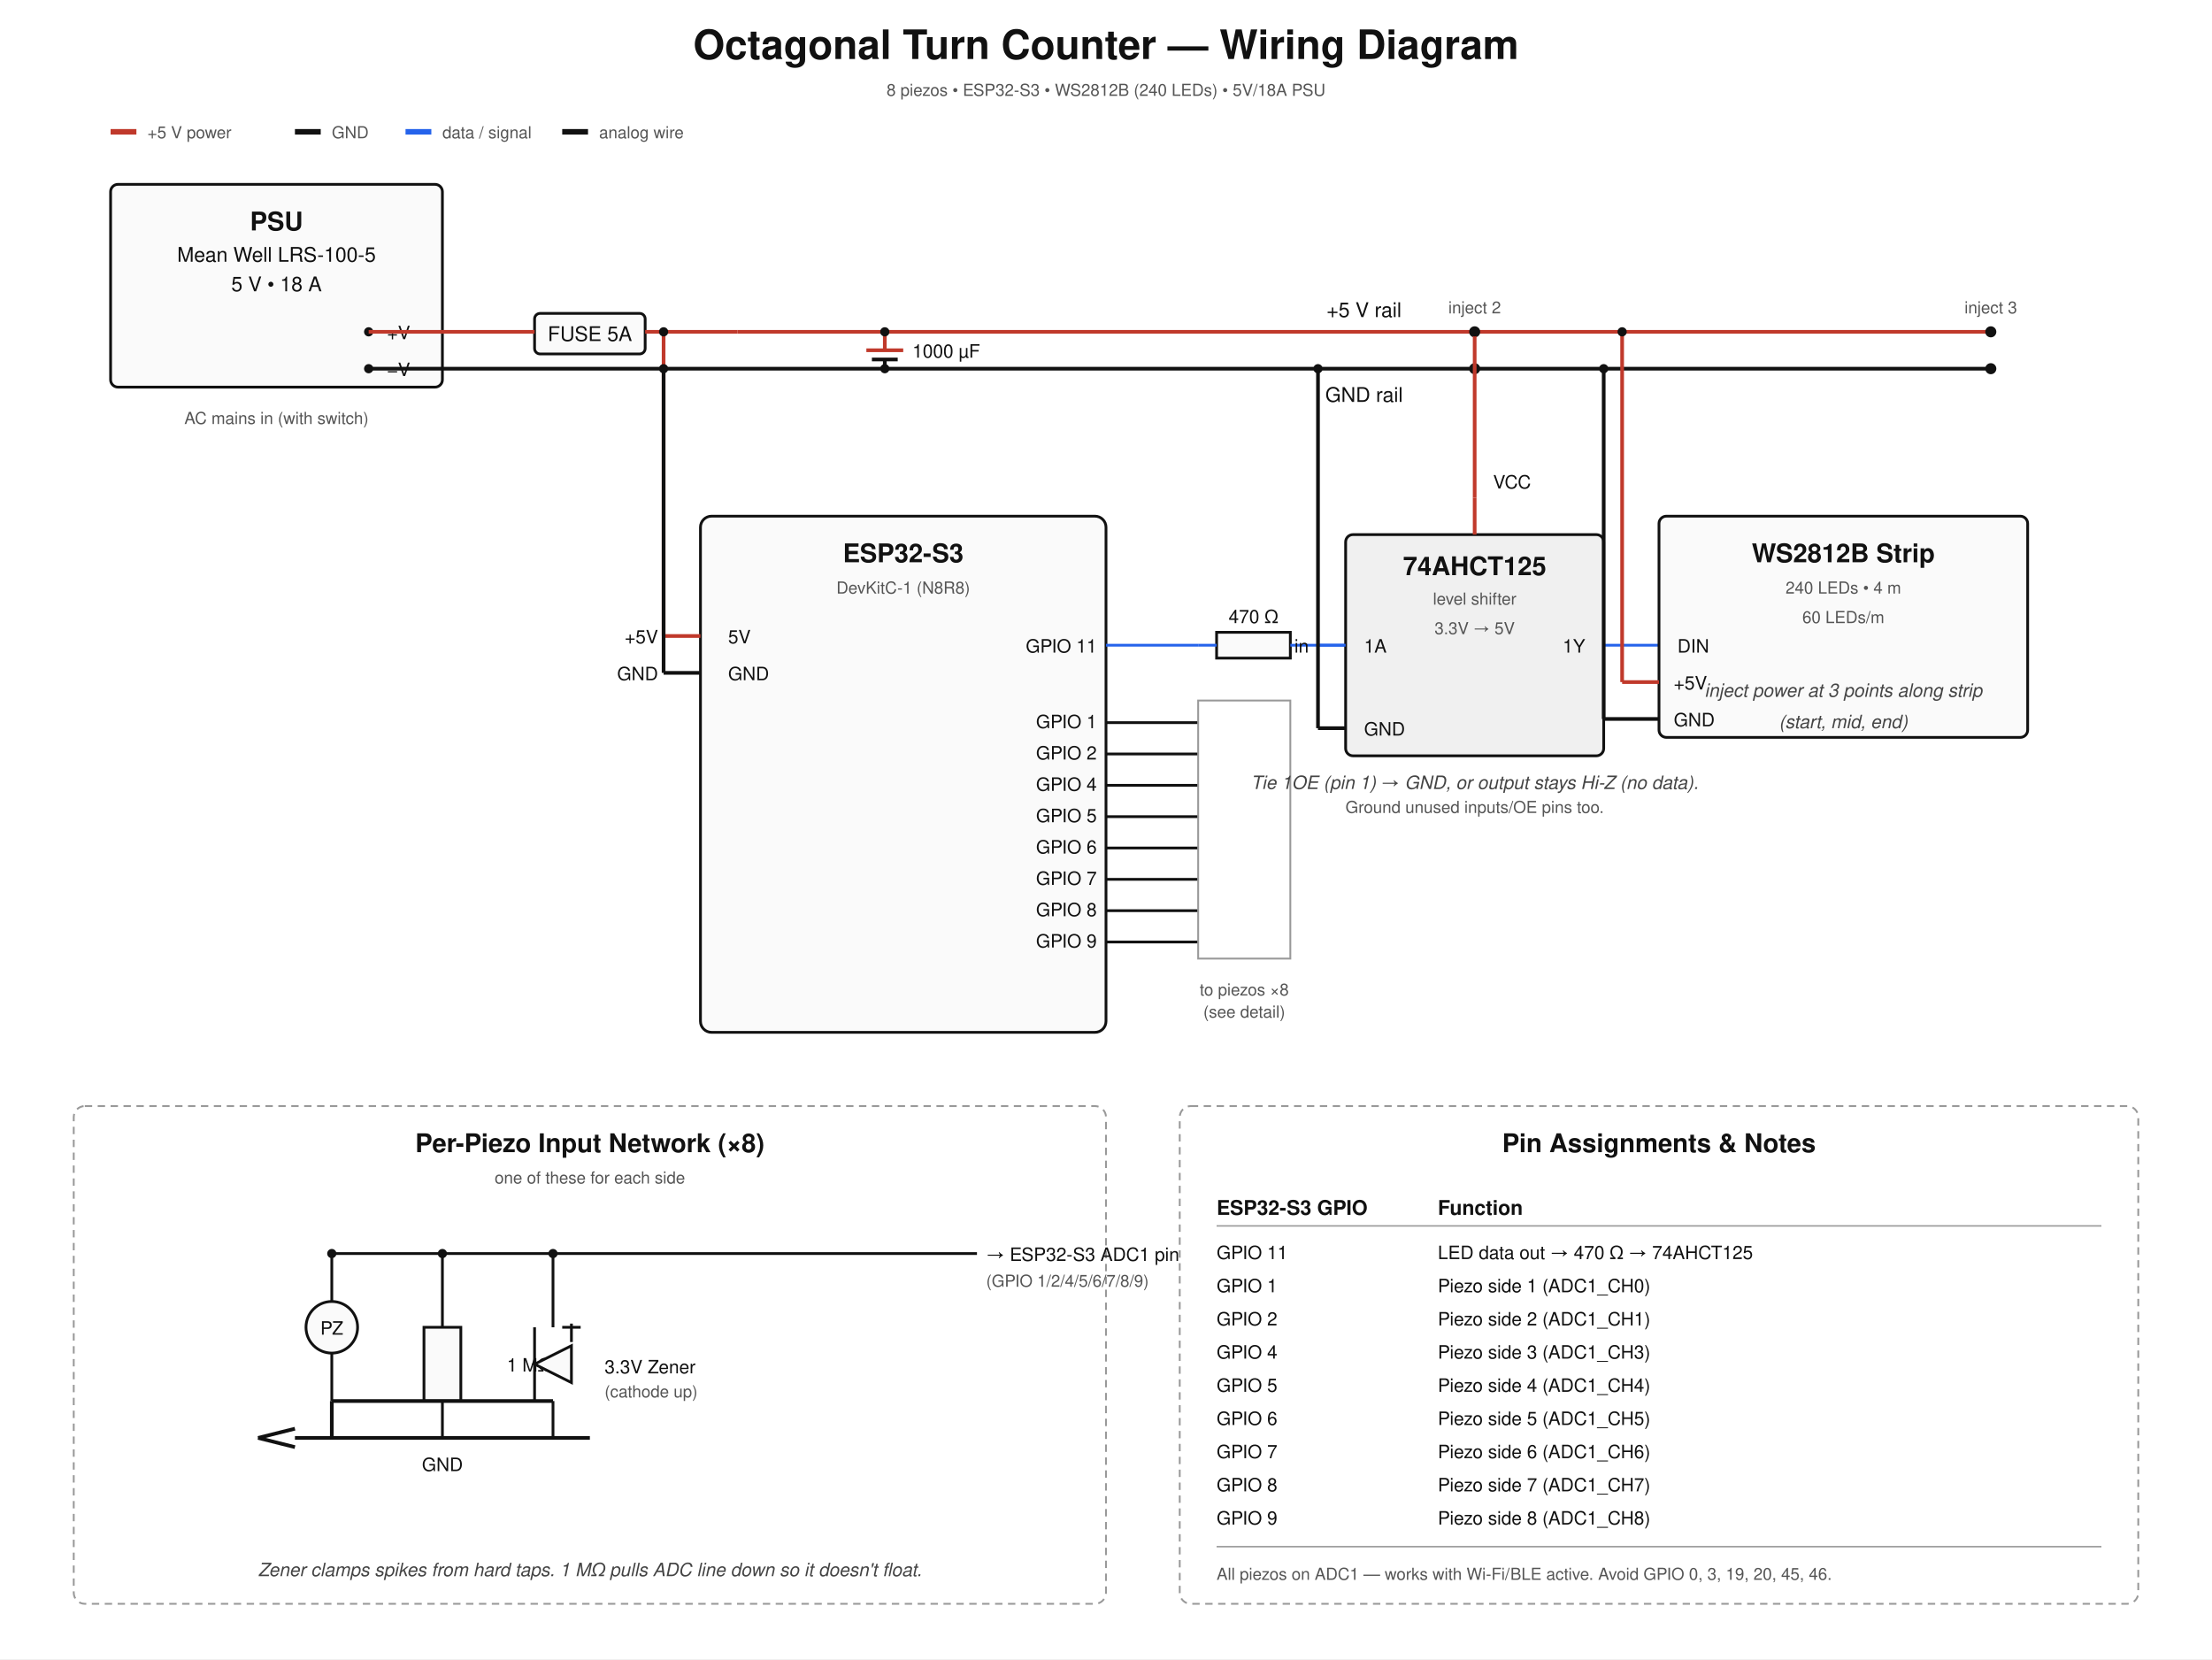
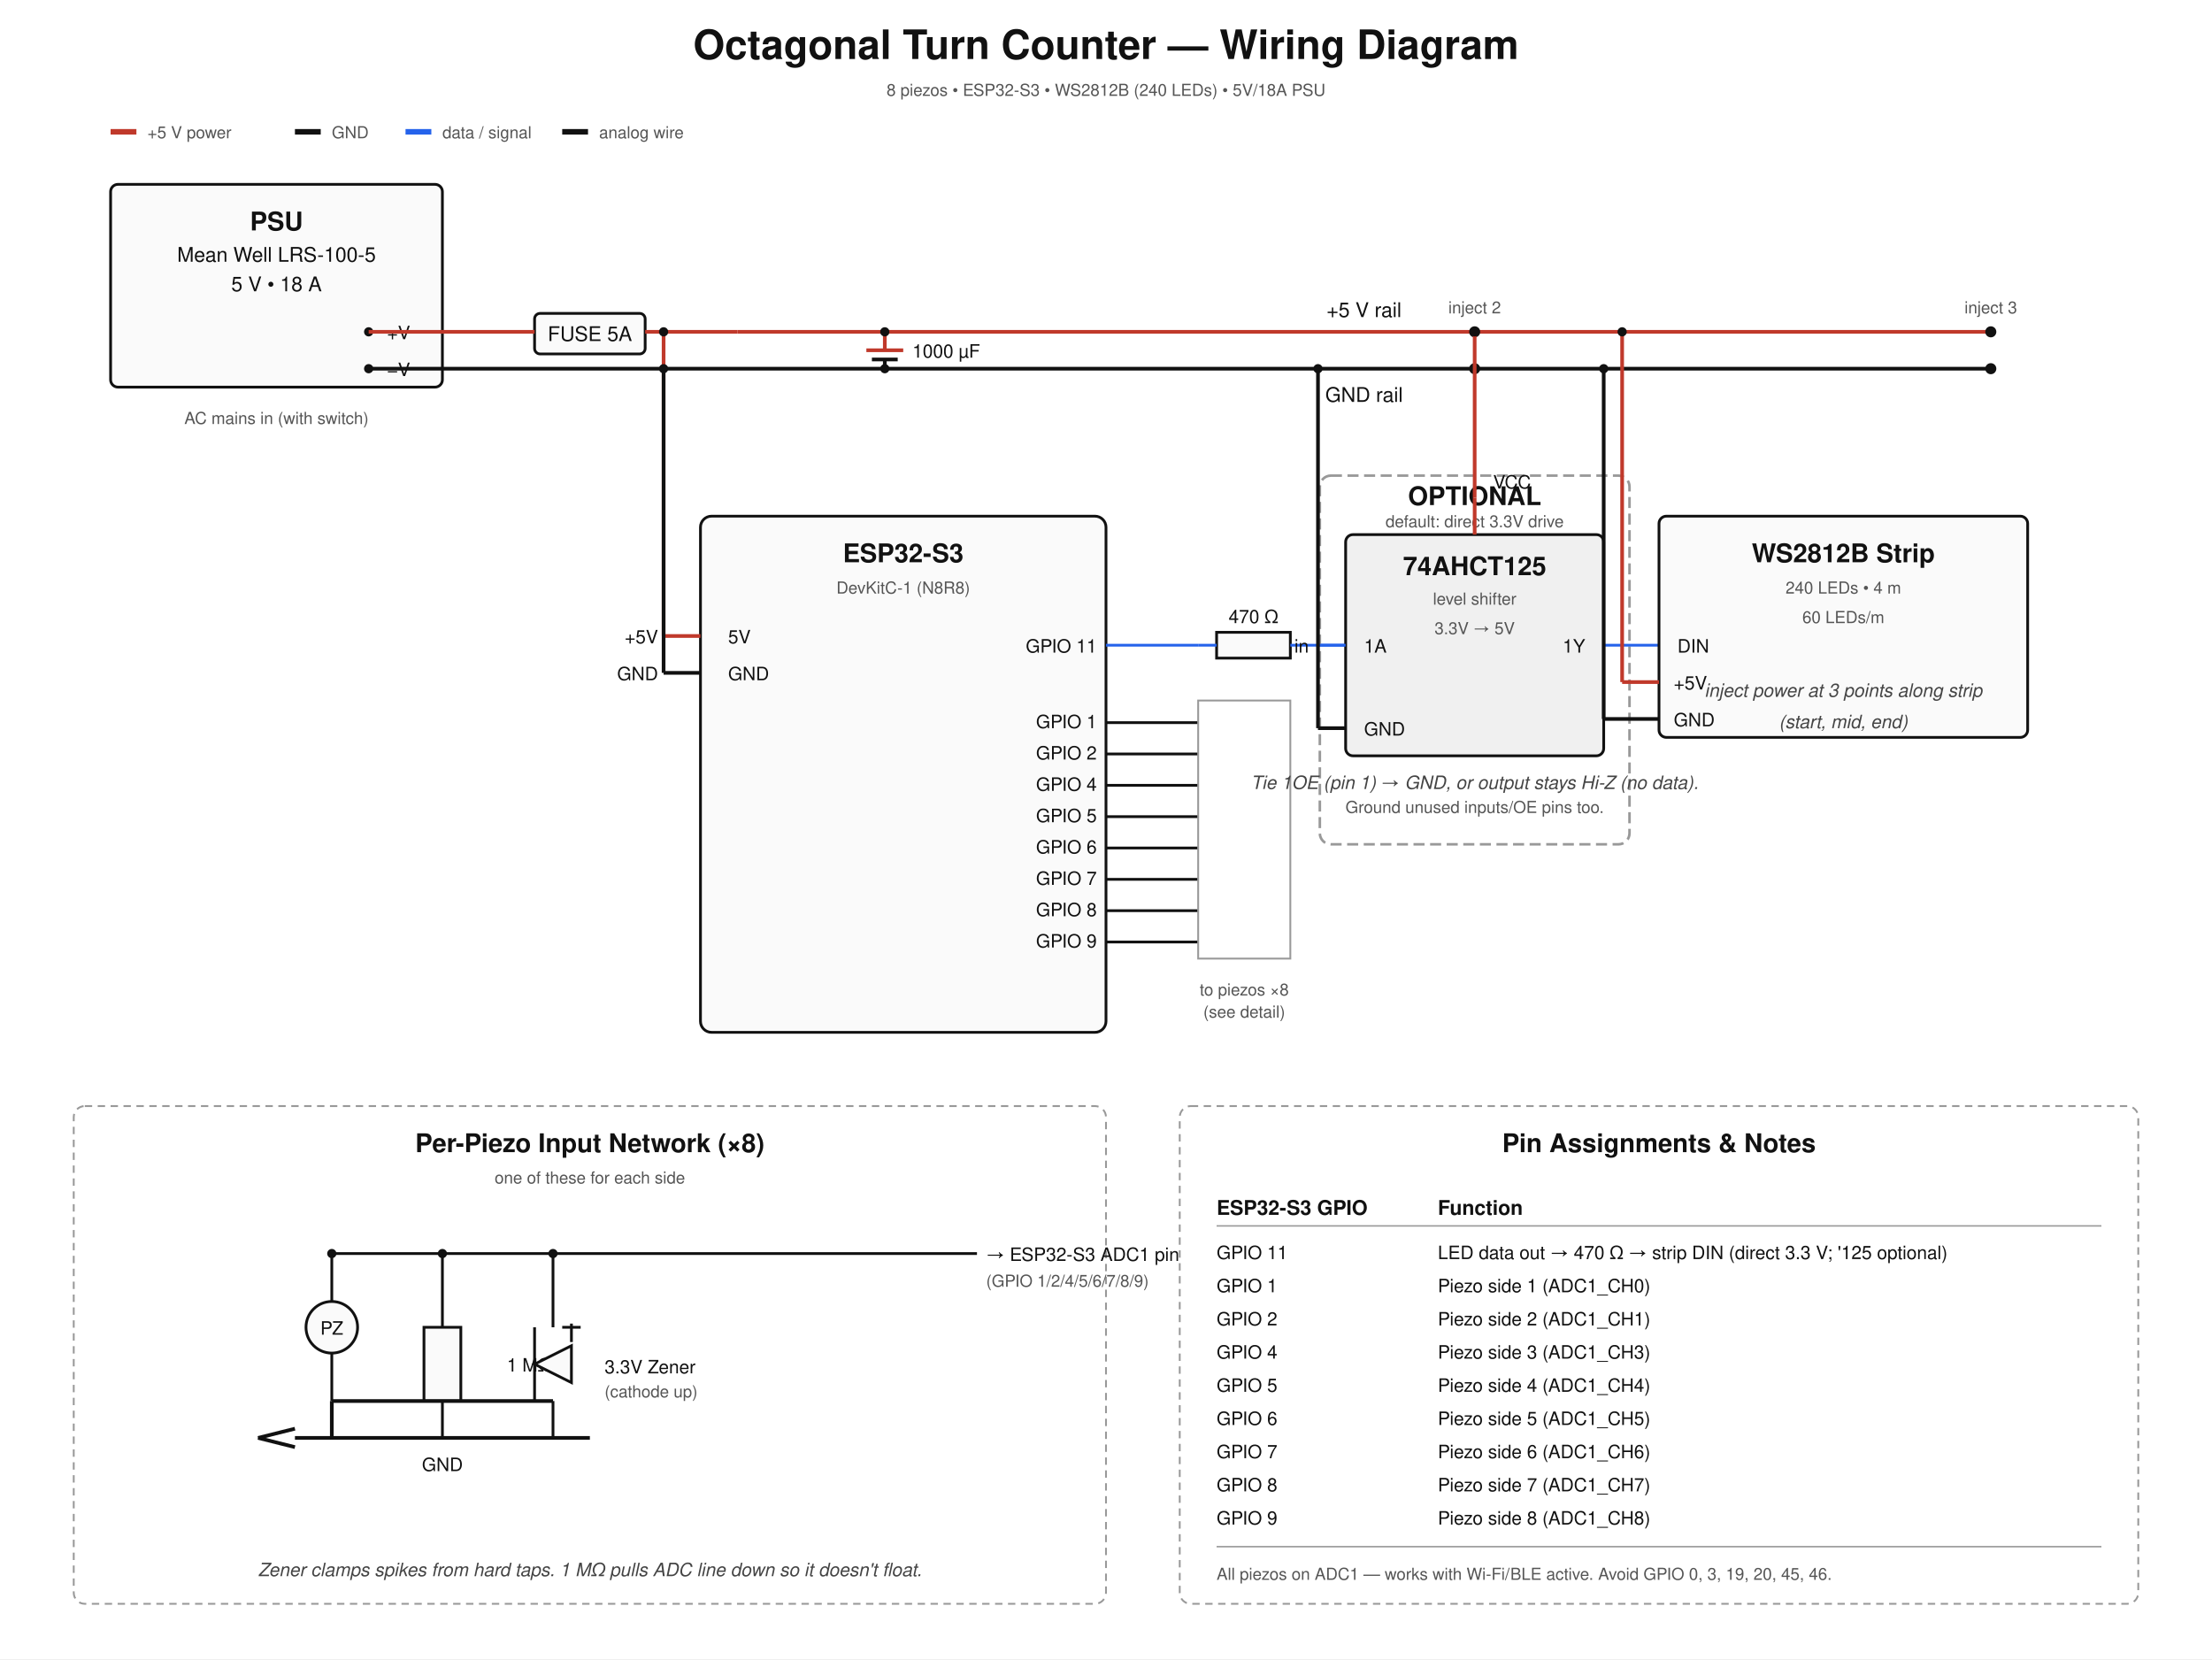
<svg xmlns="http://www.w3.org/2000/svg" viewBox="0 0 1200 900" font-family="Helvetica, Arial, sans-serif">
  <style>
    .title { font-size: 22px; font-weight: bold; fill: #111; }
    .subtitle { font-size: 14px; font-weight: bold; fill: #111; }
    .label { font-size: 11px; fill: #111; }
    .pin { font-size: 10px; fill: #111; }
    .small { font-size: 9px; fill: #555; }
    .component { fill: #fafafa; stroke: #111; stroke-width: 1.5; }
    .ic { fill: #f0f0f0; stroke: #111; stroke-width: 1.5; }
    .wire { stroke: #111; stroke-width: 1.5; fill: none; }
    .power { stroke: #c0392b; stroke-width: 2; fill: none; }
    .gnd { stroke: #111; stroke-width: 2; fill: none; }
    .signal { stroke: #2563eb; stroke-width: 1.5; fill: none; }
    .junction { fill: #111; }
    .note { font-size: 10px; fill: #444; font-style: italic; }
    .box { fill: none; stroke: #999; stroke-width: 1; stroke-dasharray: 4,3; }
  </style>
  <rect x="0" y="0" width="1200" height="900" fill="#ffffff" />
  <text x="600" y="32" text-anchor="middle" class="title">Octagonal Turn Counter — Wiring Diagram</text>
  <text x="600" y="52" text-anchor="middle" class="small">8 piezos • ESP32-S3 • WS2812B (240 LEDs) • 5V/18A PSU</text>
  <g id="psu">
    <rect x="60" y="100" width="180" height="110" rx="4" class="component" />
    <text x="150" y="125" text-anchor="middle" class="subtitle">PSU</text>
    <text x="150" y="142" text-anchor="middle" class="label">Mean Well LRS-100-5</text>
    <text x="150" y="158" text-anchor="middle" class="label">5 V • 18 A</text>
    <circle cx="200" cy="180" r="2.5" class="junction" />
    <text x="210" y="184" class="pin">+V</text>
    <circle cx="200" cy="200" r="2.5" class="junction" />
    <text x="210" y="204" class="pin">−V</text>
    <text x="150" y="230" text-anchor="middle" class="small">AC mains in (with switch)</text>
  </g>
  <g id="fuse">
    <rect x="290" y="170" width="60" height="22" rx="3" class="component" />
    <text x="320" y="185" text-anchor="middle" class="label">FUSE 5A</text>
    <line x1="200" y1="180" x2="290" y2="180" class="power" />
    <line x1="350" y1="180" x2="400" y2="180" class="power" />
  </g>
  <line x1="400" y1="180" x2="1080" y2="180" class="power" />
  <text x="740" y="172" text-anchor="middle" class="label" fill="#c0392b">+5 V rail</text>
  <line x1="200" y1="200" x2="1080" y2="200" class="gnd" />
  <text x="740" y="218" text-anchor="middle" class="label">GND rail</text>
  <g id="cap">
    <line x1="480" y1="180" x2="480" y2="190" class="power" />
    <line x1="470" y1="190" x2="490" y2="190" class="power" stroke-width="2.5" />
    <line x1="473" y1="195" x2="487" y2="195" class="gnd" />
    <line x1="480" y1="195" x2="480" y2="200" class="gnd" />
    <text x="495" y="194" class="pin">1000 µF</text>
    <circle cx="480" cy="180" r="2.5" class="junction" />
    <circle cx="480" cy="200" r="2.5" class="junction" />
  </g>
  <g id="injection-marks">
    <circle cx="800" cy="180" r="3" class="junction" />
    <text x="800" y="170" text-anchor="middle" class="small">inject 2</text>
    <circle cx="1080" cy="180" r="3" class="junction" />
    <text x="1080" y="170" text-anchor="middle" class="small">inject 3</text>
    <circle cx="800" cy="200" r="3" class="junction" />
    <circle cx="1080" cy="200" r="3" class="junction" />
  </g>
  <g id="esp32">
    <rect x="380" y="280" width="220" height="280" rx="6" class="component" />
    <text x="490" y="305" text-anchor="middle" class="subtitle">ESP32-S3</text>
    <text x="490" y="322" text-anchor="middle" class="small">DevKitC-1 (N8R8)</text>
    <line x1="380" y1="345" x2="360" y2="345" class="power" />
    <text x="395" y="349" class="pin">5V</text>
    <text x="357" y="349" text-anchor="end" class="pin" fill="#c0392b">+5V</text>
    <line x1="380" y1="365" x2="360" y2="365" class="gnd" />
    <text x="395" y="369" class="pin">GND</text>
    <text x="357" y="369" text-anchor="end" class="pin">GND</text>
    <line x1="600" y1="350" x2="650" y2="350" class="signal" />
    <text x="595" y="354" text-anchor="end" class="pin">GPIO 11</text>
    <text x="595" y="395" text-anchor="end" class="pin">GPIO 1</text>
    <line x1="600" y1="392" x2="650" y2="392" class="wire" />
    <text x="595" y="412" text-anchor="end" class="pin">GPIO 2</text>
    <line x1="600" y1="409" x2="650" y2="409" class="wire" />
    <text x="595" y="429" text-anchor="end" class="pin">GPIO 4</text>
    <line x1="600" y1="426" x2="650" y2="426" class="wire" />
    <text x="595" y="446" text-anchor="end" class="pin">GPIO 5</text>
    <line x1="600" y1="443" x2="650" y2="443" class="wire" />
    <text x="595" y="463" text-anchor="end" class="pin">GPIO 6</text>
    <line x1="600" y1="460" x2="650" y2="460" class="wire" />
    <text x="595" y="480" text-anchor="end" class="pin">GPIO 7</text>
    <line x1="600" y1="477" x2="650" y2="477" class="wire" />
    <text x="595" y="497" text-anchor="end" class="pin">GPIO 8</text>
    <line x1="600" y1="494" x2="650" y2="494" class="wire" />
    <text x="595" y="514" text-anchor="end" class="pin">GPIO 9</text>
    <line x1="600" y1="511" x2="650" y2="511" class="wire" />
    <rect x="650" y="380" width="50" height="140" fill="none" stroke="#999" stroke-width="1" />
    <text x="675" y="540" text-anchor="middle" class="small">to piezos ×8</text>
    <text x="675" y="552" text-anchor="middle" class="small">(see detail)</text>
  </g>
  <line x1="360" y1="345" x2="360" y2="180" class="power" />
  <circle cx="360" cy="180" r="2.5" class="junction" />
  <line x1="360" y1="365" x2="360" y2="200" class="gnd" />
  <circle cx="360" cy="200" r="2.5" class="junction" />
  <g id="resistor-470">
    <rect x="660" y="343" width="40" height="14" class="component" />
    <text x="680" y="338" text-anchor="middle" class="pin">470 Ω</text>
    <line x1="650" y1="350" x2="660" y2="350" class="signal" />
    <line x1="700" y1="350" x2="730" y2="350" class="signal" />
  </g>
  <g id="level-shifter">
+     <rect x="716" y="258" width="168" height="200" rx="6" fill="none" stroke="#999" stroke-width="1.4" stroke-dasharray="6,3" />
+     <text x="800" y="274" text-anchor="middle" class="subtitle" fill="#777">OPTIONAL</text>
+     <text x="800" y="286" text-anchor="middle" class="small" fill="#777">default: direct 3.3V drive</text>
    <rect x="730" y="290" width="140" height="120" rx="4" class="ic" />
    <text x="800" y="312" text-anchor="middle" class="subtitle">74AHCT125</text>
    <text x="800" y="328" text-anchor="middle" class="small">level shifter</text>
    <text x="800" y="344" text-anchor="middle" class="small">3.3V → 5V</text>
    <line x1="730" y1="350" x2="715" y2="350" class="signal" />
    <text x="740" y="354" class="pin">1A</text>
    <text x="710" y="354" text-anchor="end" class="pin">in</text>
    <line x1="870" y1="350" x2="900" y2="350" class="signal" />
    <text x="860" y="354" text-anchor="end" class="pin">1Y</text>
    <text x="905" y="354" class="pin">out</text>
    <line x1="800" y1="290" x2="800" y2="270" class="power" />
    <line x1="800" y1="270" x2="800" y2="180" class="power" />
    <circle cx="800" cy="180" r="2.5" class="junction" />
    <text x="810" y="265" class="pin">VCC</text>
    <line x1="730" y1="395" x2="715" y2="395" class="gnd" />
    <text x="740" y="399" class="pin">GND</text>
    <line x1="715" y1="395" x2="715" y2="200" class="gnd" />
    <circle cx="715" cy="200" r="2.5" class="junction" />
    <text x="800" y="428" text-anchor="middle" class="note">Tie 1OE (pin 1) → GND, or output stays Hi-Z (no data).</text>
    <text x="800" y="441" text-anchor="middle" class="small">Ground unused inputs/OE pins too.</text>
  </g>
  <g id="strip">
    <rect x="900" y="280" width="200" height="120" rx="4" class="component" fill="#fff8e1" />
    <text x="1000" y="305" text-anchor="middle" class="subtitle">WS2812B Strip</text>
    <text x="1000" y="322" text-anchor="middle" class="small">240 LEDs • 4 m</text>
    <text x="1000" y="338" text-anchor="middle" class="small">60 LEDs/m</text>
    <line x1="900" y1="350" x2="900" y2="350" class="signal" />
    <text x="910" y="354" class="pin">DIN</text>
    <line x1="900" y1="370" x2="880" y2="370" class="power" />
    <line x1="880" y1="370" x2="880" y2="180" class="power" />
    <circle cx="880" cy="180" r="2.5" class="junction" />
    <text x="908" y="374" class="pin">+5V</text>
    <line x1="900" y1="390" x2="870" y2="390" class="gnd" />
    <line x1="870" y1="390" x2="870" y2="200" class="gnd" />
    <circle cx="870" cy="200" r="2.5" class="junction" />
    <text x="908" y="394" class="pin">GND</text>
    <text x="1000" y="378" text-anchor="middle" class="note">inject power at 3 points along strip</text>
  </g>
  <g id="injection-1">
    <text x="1000" y="395" text-anchor="middle" class="note">(start, mid, end)</text>
  </g>
  <rect x="40" y="600" width="560" height="270" rx="6" class="box" />
  <text x="320" y="625" text-anchor="middle" class="subtitle">Per-Piezo Input Network (×8)</text>
  <text x="320" y="642" text-anchor="middle" class="small">one of these for each side</text>
  <g id="piezo-detail" transform="translate(80, 660)">
    <line x1="220" y1="20" x2="450" y2="20" class="wire" />
    <text x="455" y="24" class="pin">→ ESP32-S3 ADC1 pin</text>
    <text x="455" y="38" class="small">(GPIO 1/2/4/5/6/7/8/9)</text>
    <circle cx="220" cy="20" r="2.5" class="junction" />
    <line x1="220" y1="20" x2="220" y2="60" class="wire" />
    <circle cx="160" cy="20" r="2.5" class="junction" />
    <line x1="160" y1="20" x2="160" y2="60" class="wire" />
    <line x1="220" y1="20" x2="160" y2="20" class="wire" />
    <circle cx="100" cy="20" r="2.5" class="junction" />
    <line x1="100" y1="20" x2="100" y2="60" class="wire" />
    <line x1="160" y1="20" x2="100" y2="20" class="wire" />
    <circle cx="100" cy="60" r="14" class="component" />
    <text x="100" y="64" text-anchor="middle" class="pin">PZ</text>
    <line x1="100" y1="74" x2="100" y2="100" class="wire" />
    <rect x="150" y="60" width="20" height="40" class="component" />
    <text x="195" y="84" class="pin">1 MΩ</text>
    <line x1="160" y1="100" x2="160" y2="120" class="wire" />
    <polygon points="210,80 230,70 230,90" fill="#fafafa" stroke="#111" stroke-width="1.5" />
    <line x1="210" y1="60" x2="210" y2="100" class="wire" />
    <line x1="230" y1="68" x2="230" y2="58" class="wire" />
    <line x1="225" y1="60" x2="235" y2="60" class="wire" />
    <line x1="220" y1="100" x2="220" y2="120" class="wire" />
    <text x="248" y="85" class="pin">3.3V Zener</text>
    <text x="248" y="98" class="small">(cathode up)</text>
    <line x1="100" y1="100" x2="220" y2="100" class="gnd" />
    <line x1="100" y1="100" x2="100" y2="120" class="gnd" />
    <line x1="80" y1="120" x2="240" y2="120" class="gnd" />
    <text x="160" y="138" text-anchor="middle" class="pin">GND</text>
    <line x1="60" y1="120" x2="80" y2="115" class="gnd" />
    <line x1="60" y1="120" x2="80" y2="125" class="gnd" />
  </g>
  <text x="320" y="855" text-anchor="middle" class="note">Zener clamps spikes from hard taps. 1 MΩ pulls ADC line down so it doesn't float.</text>
  <rect x="640" y="600" width="520" height="270" rx="6" class="box" />
  <text x="900" y="625" text-anchor="middle" class="subtitle">Pin Assignments &amp; Notes</text>
  <g transform="translate(660, 645)">
    <text x="0" y="14" class="label" font-weight="bold">ESP32-S3 GPIO</text>
    <text x="120" y="14" class="label" font-weight="bold">Function</text>
    <line x1="0" y1="20" x2="480" y2="20" stroke="#999" stroke-width="0.8" />
    <text x="0" y="38" class="pin">GPIO 11</text>
-     <text x="120" y="38" class="pin">LED data out → 470 Ω → 74AHCT125</text>
+     <text x="120" y="38" class="pin">LED data out → 470 Ω → strip DIN (direct 3.3 V; '125 optional)</text>
    <text x="0" y="56" class="pin">GPIO 1</text>
    <text x="120" y="56" class="pin">Piezo side 1 (ADC1_CH0)</text>
    <text x="0" y="74" class="pin">GPIO 2</text>
    <text x="120" y="74" class="pin">Piezo side 2 (ADC1_CH1)</text>
    <text x="0" y="92" class="pin">GPIO 4</text>
    <text x="120" y="92" class="pin">Piezo side 3 (ADC1_CH3)</text>
    <text x="0" y="110" class="pin">GPIO 5</text>
    <text x="120" y="110" class="pin">Piezo side 4 (ADC1_CH4)</text>
    <text x="0" y="128" class="pin">GPIO 6</text>
    <text x="120" y="128" class="pin">Piezo side 5 (ADC1_CH5)</text>
    <text x="0" y="146" class="pin">GPIO 7</text>
    <text x="120" y="146" class="pin">Piezo side 6 (ADC1_CH6)</text>
    <text x="0" y="164" class="pin">GPIO 8</text>
    <text x="120" y="164" class="pin">Piezo side 7 (ADC1_CH7)</text>
    <text x="0" y="182" class="pin">GPIO 9</text>
    <text x="120" y="182" class="pin">Piezo side 8 (ADC1_CH8)</text>
    <line x1="0" y1="194" x2="480" y2="194" stroke="#999" stroke-width="0.8" />
    <text x="0" y="212" class="small">All piezos on ADC1 — works with Wi-Fi/BLE active. Avoid GPIO 0, 3, 19, 20, 45, 46.</text>
  </g>
  <g transform="translate(60, 70)">
    <rect x="0" y="0" width="14" height="3" fill="#c0392b" />
    <text x="20" y="5" class="small">+5 V power</text>
    <rect x="100" y="0" width="14" height="3" fill="#111" />
    <text x="120" y="5" class="small">GND</text>
    <rect x="160" y="0" width="14" height="3" fill="#2563eb" />
    <text x="180" y="5" class="small">data / signal</text>
    <rect x="245" y="0" width="14" height="3" fill="#111" />
    <text x="265" y="5" class="small">analog wire</text>
  </g>
</svg>
